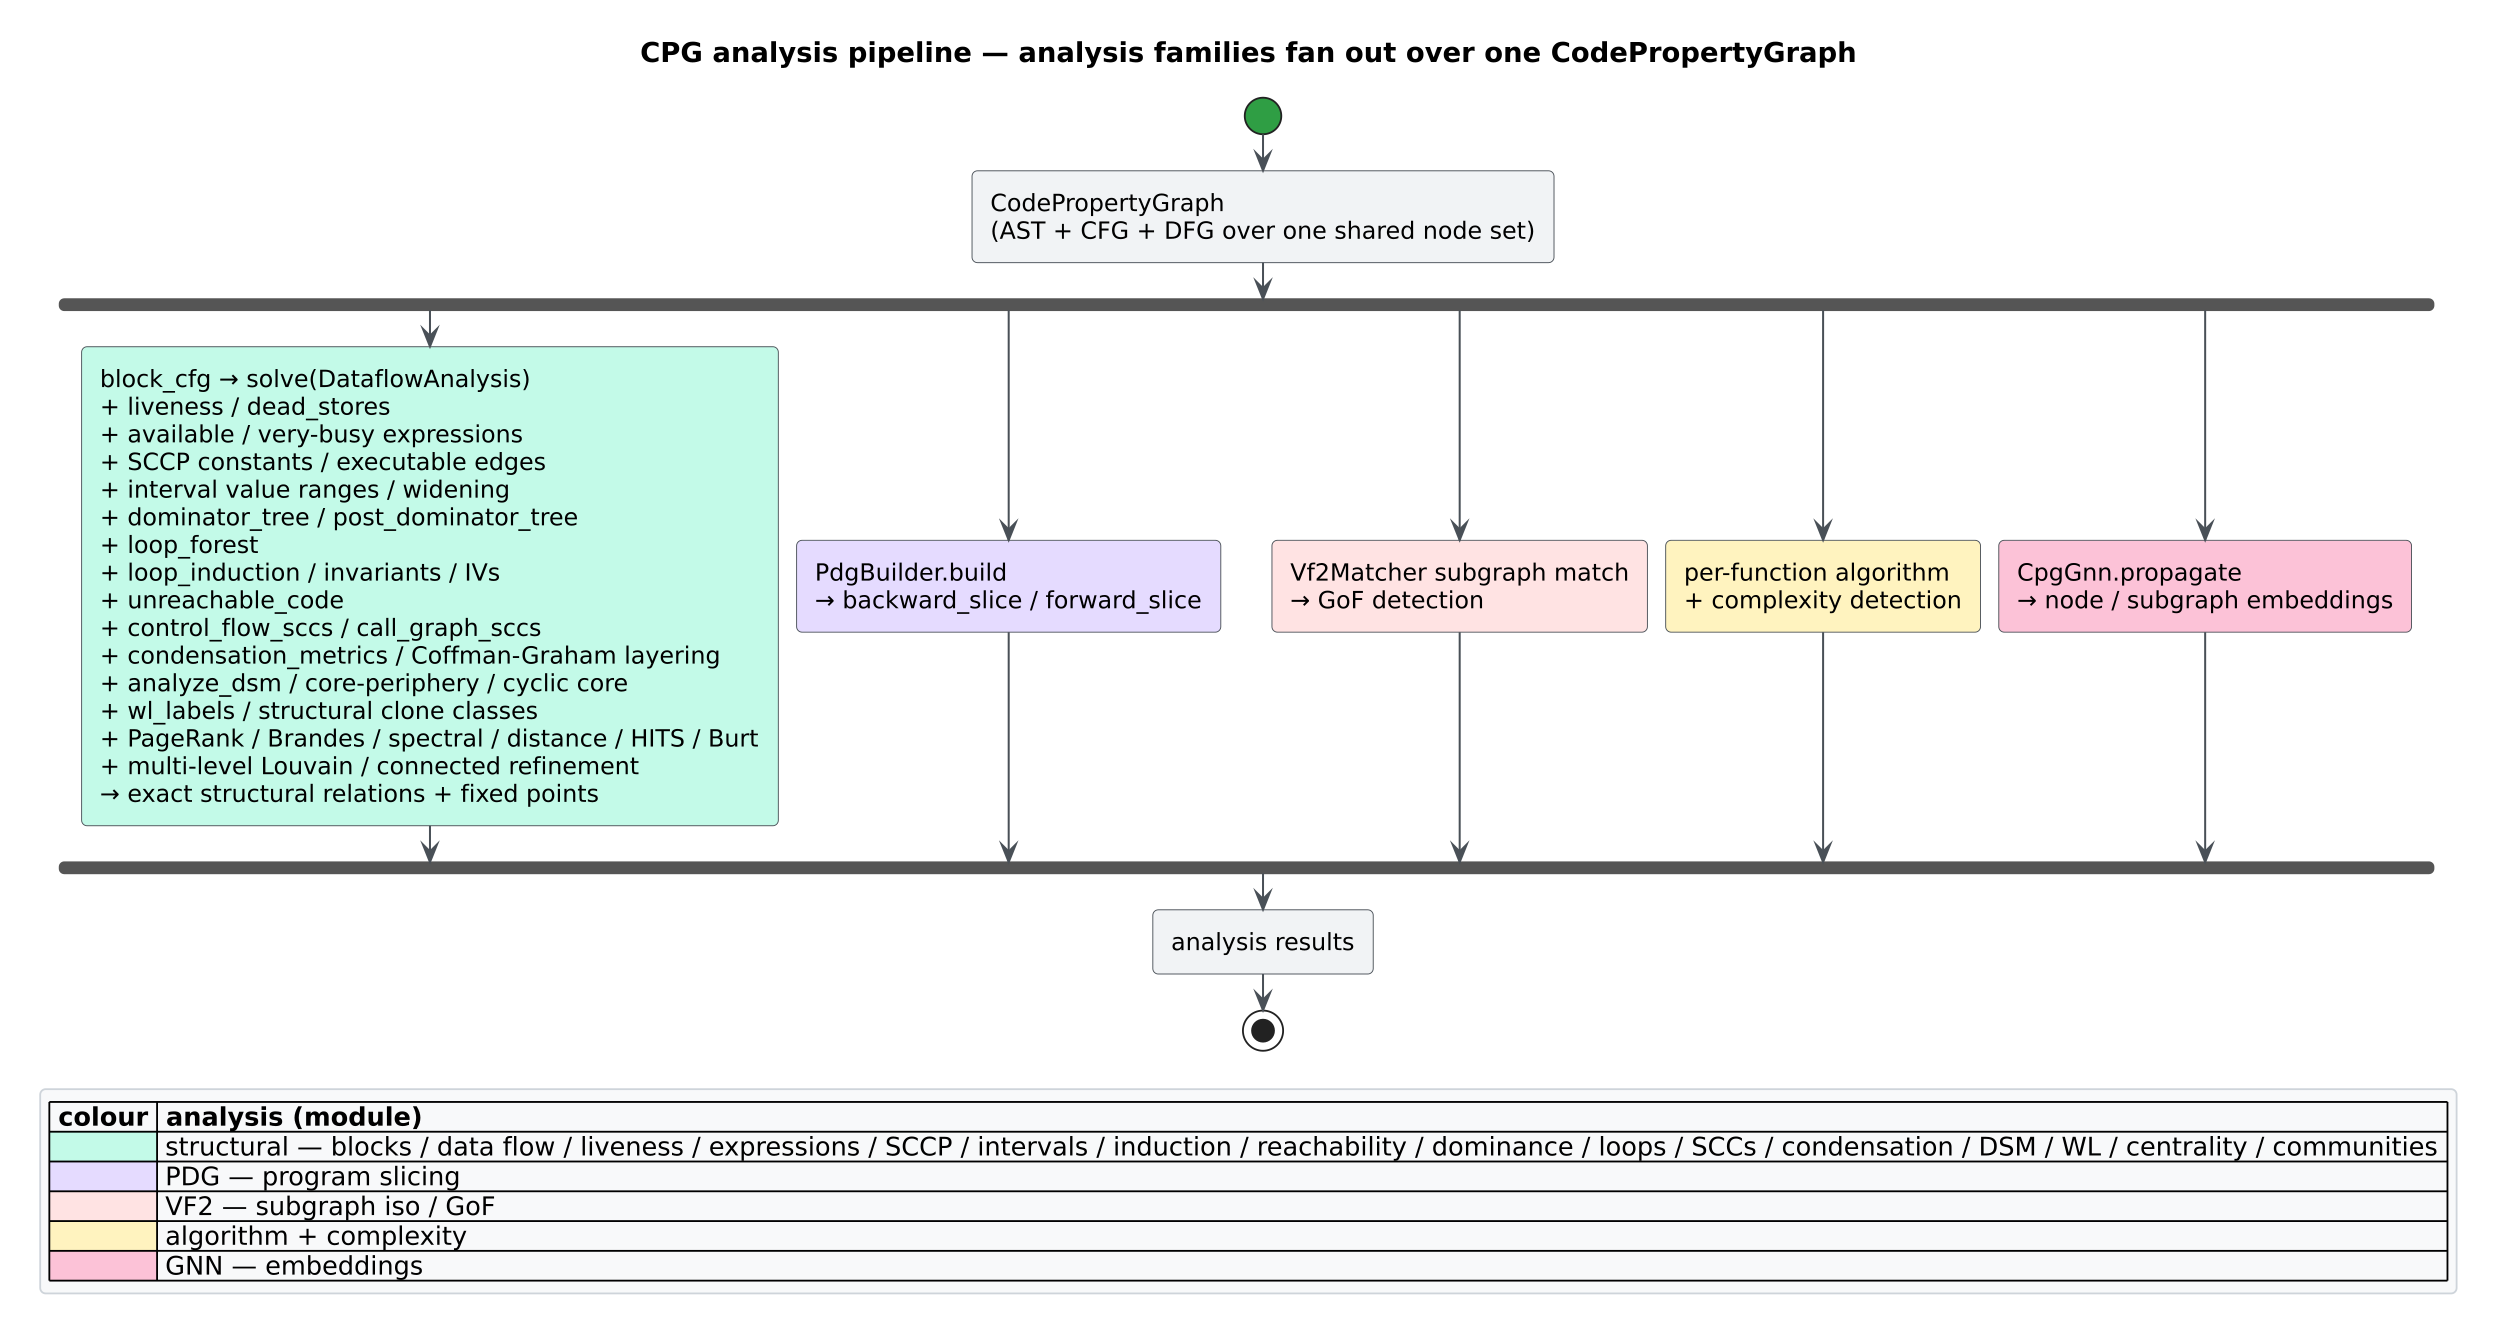
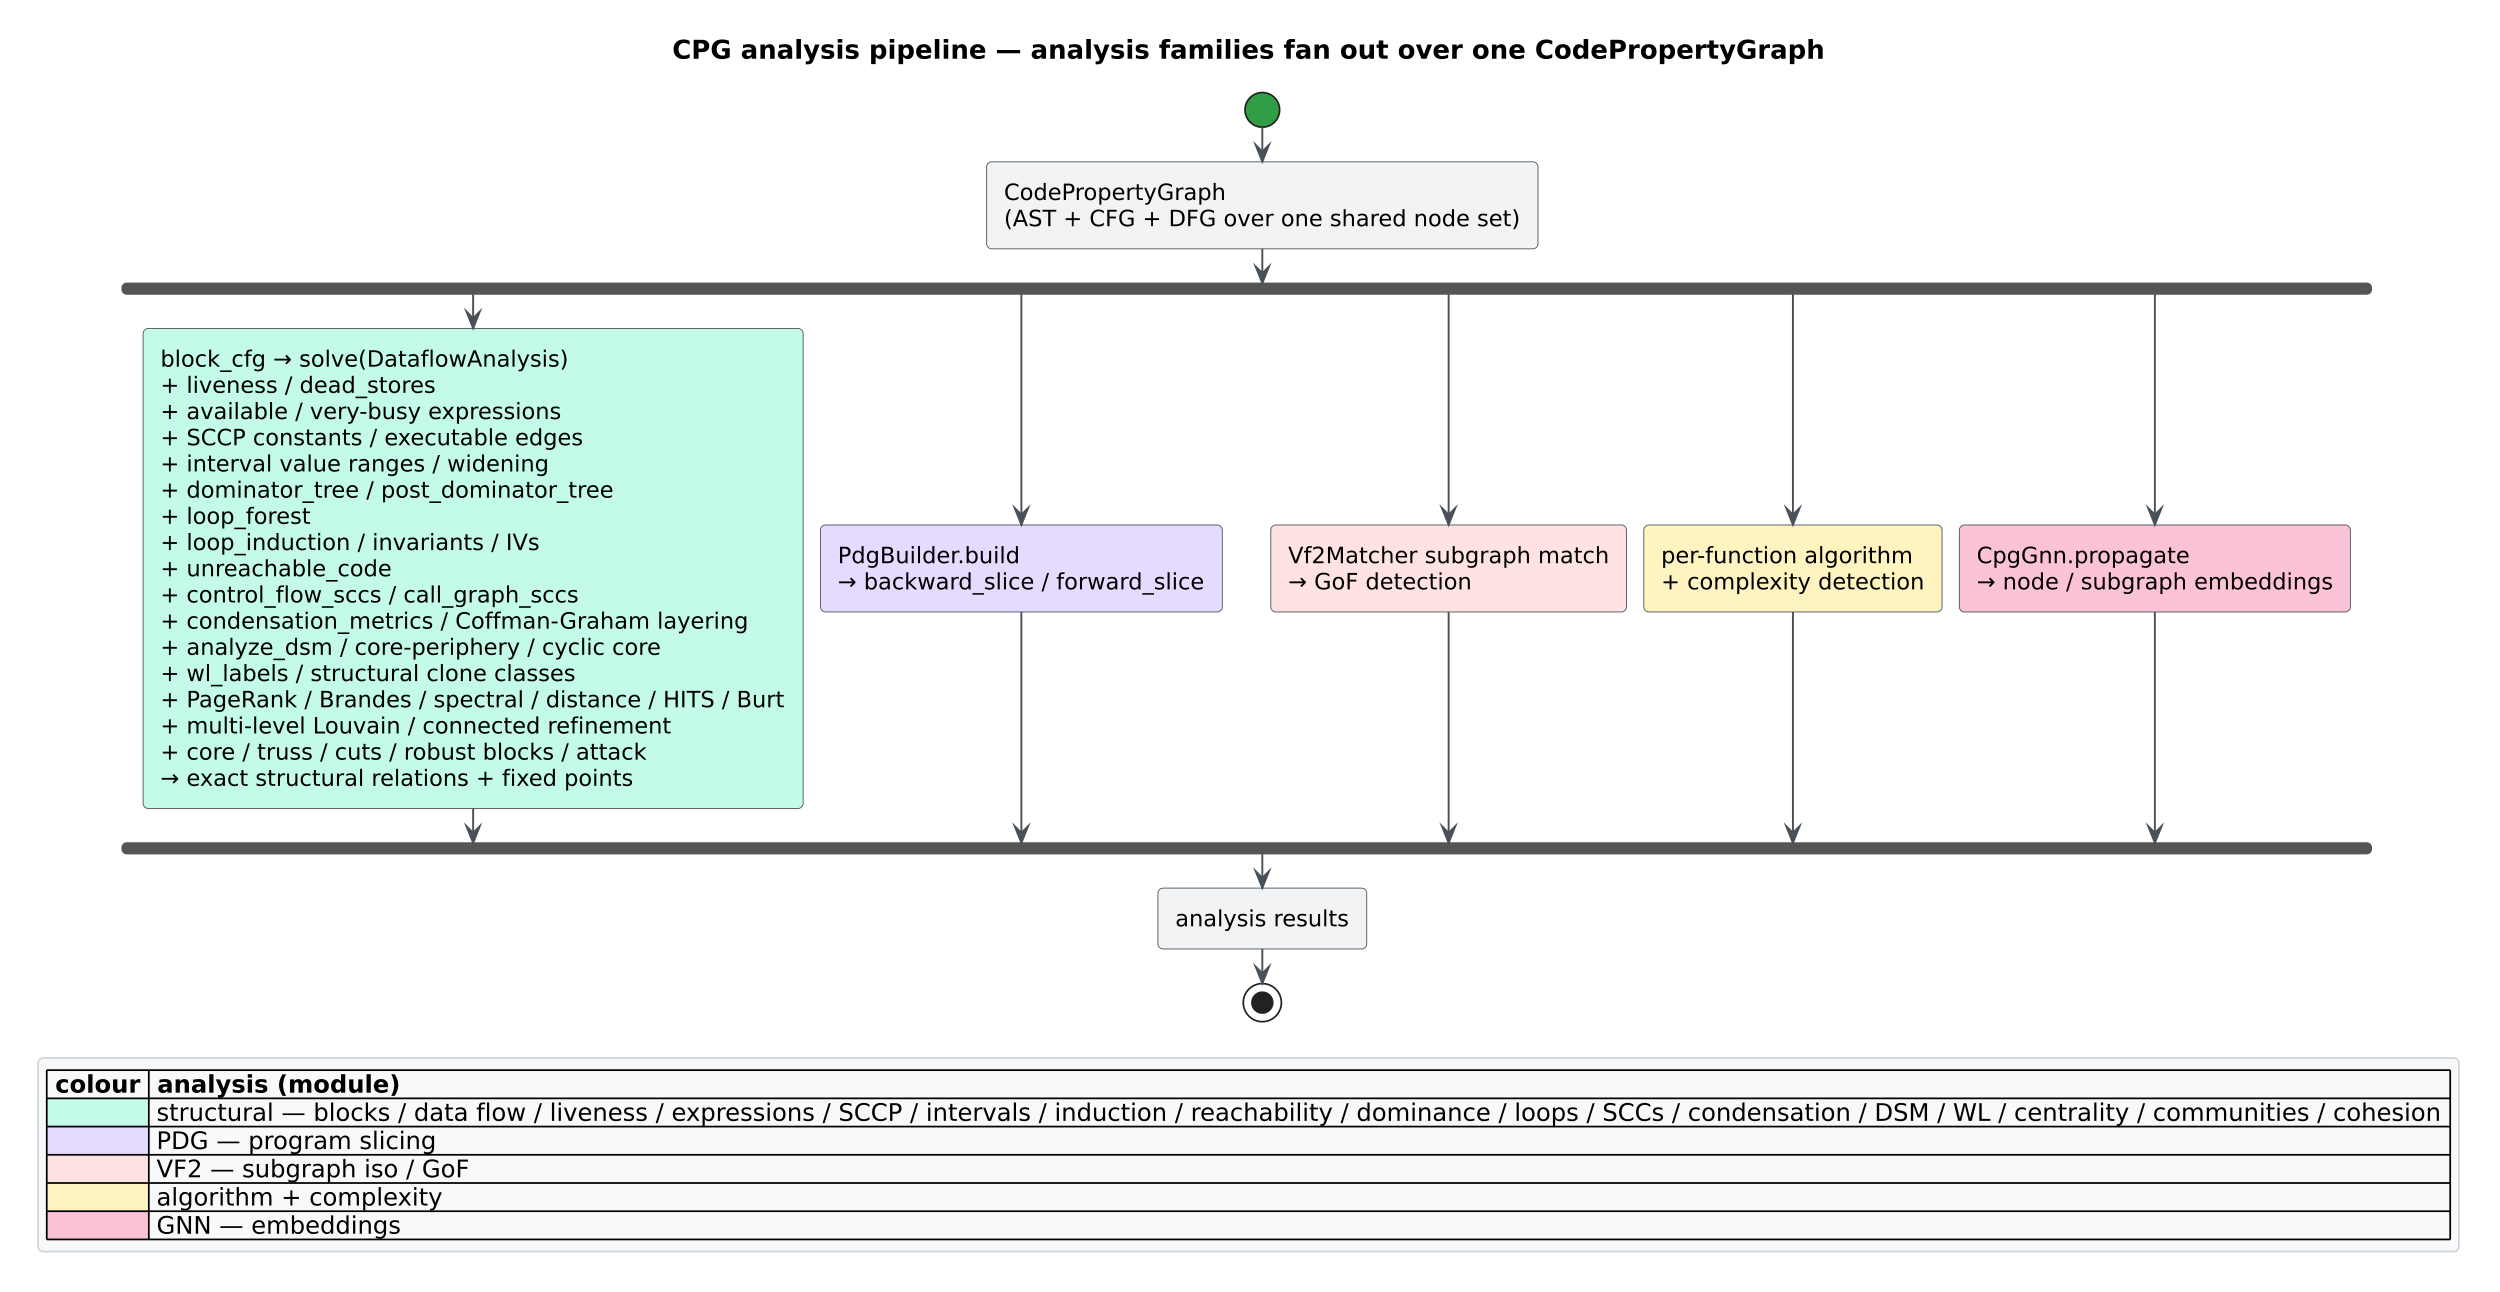
- <svg xmlns="http://www.w3.org/2000/svg" contentStyleType="text/css" data-diagram-type="ACTIVITY" height="731px" preserveAspectRatio="none" style="width:1368px;height:731px;background:#FFFFFF;" version="1.1" viewBox="0 0 1368 731" width="1368px" zoomAndPan="magnify">
+ <svg xmlns="http://www.w3.org/2000/svg" contentStyleType="text/css" data-diagram-type="ACTIVITY" height="746px" preserveAspectRatio="none" style="width:1444px;height:746px;background:#FFFFFF;" version="1.1" viewBox="0 0 1444 746" width="1444px" zoomAndPan="magnify">
  <defs />
  <g>
    <g class="title" data-source-line="2">
-       <text fill="#000000" font-family="'DejaVu Sans'" font-size="15" font-weight="700" lengthAdjust="spacing" textLength="665.662" x="350.296" y="33.923">CPG analysis pipeline — analysis families fan out over one CodePropertyGraph</text>
+       <text fill="#000000" font-family="'DejaVu Sans'" font-size="15" font-weight="700" lengthAdjust="spacing" textLength="665.662" x="388.29" y="33.923">CPG analysis pipeline — analysis families fan out over one CodePropertyGraph</text>
    </g>
-     <ellipse cx="691.127" cy="63.461" fill="#2F9E44" rx="10" ry="10" style="stroke:#222222;stroke-width:1;" />
-     <rect fill="#F1F3F5" height="50.266" rx="3" ry="3" style="stroke:#495057;stroke-width:0.5;" width="318.46" x="531.897" y="93.461" />
-     <text fill="#000000" font-family="'DejaVu Sans'" font-size="13" lengthAdjust="spacing" textLength="128.68" x="541.897" y="115.528">CodePropertyGraph</text>
-     <text fill="#000000" font-family="'DejaVu Sans'" font-size="13" lengthAdjust="spacing" textLength="298.46" x="541.897" y="130.661">(AST + CFG + DFG over one shared node set)</text>
-     <rect fill="#555555" height="6" rx="2.5" ry="2.5" style="stroke:#555555;stroke-width:1;" width="1298.927" x="32.663" y="163.727" />
-     <rect fill="#C3FAE8" height="262.125" rx="3" ry="3" style="stroke:#495057;stroke-width:0.5;" width="381.239" x="44.663" y="189.727" />
-     <text fill="#000000" font-family="'DejaVu Sans'" font-size="13" lengthAdjust="spacing" textLength="235.676" x="54.663" y="211.793">block_cfg → solve(DataflowAnalysis)</text>
-     <text fill="#000000" font-family="'DejaVu Sans'" font-size="13" lengthAdjust="spacing" textLength="159.275" x="54.663" y="226.926">+ liveness / dead_stores</text>
-     <text fill="#000000" font-family="'DejaVu Sans'" font-size="13" lengthAdjust="spacing" textLength="232.267" x="54.663" y="242.059">+ available / very-busy expressions</text>
-     <text fill="#000000" font-family="'DejaVu Sans'" font-size="13" lengthAdjust="spacing" textLength="244.74" x="54.663" y="257.192">+ SCCP constants / executable edges</text>
-     <text fill="#000000" font-family="'DejaVu Sans'" font-size="13" lengthAdjust="spacing" textLength="224.415" x="54.663" y="272.325">+ interval value ranges / widening</text>
-     <text fill="#000000" font-family="'DejaVu Sans'" font-size="13" lengthAdjust="spacing" textLength="262.285" x="54.663" y="287.457">+ dominator_tree / post_dominator_tree</text>
-     <text fill="#000000" font-family="'DejaVu Sans'" font-size="13" lengthAdjust="spacing" textLength="87.039" x="54.663" y="302.59">+ loop_forest</text>
-     <text fill="#000000" font-family="'DejaVu Sans'" font-size="13" lengthAdjust="spacing" textLength="219.019" x="54.663" y="317.723">+ loop_induction / invariants / IVs</text>
-     <text fill="#000000" font-family="'DejaVu Sans'" font-size="13" lengthAdjust="spacing" textLength="133.878" x="54.663" y="332.856">+ unreachable_code</text>
-     <text fill="#000000" font-family="'DejaVu Sans'" font-size="13" lengthAdjust="spacing" textLength="241.865" x="54.663" y="347.989">+ control_flow_sccs / call_graph_sccs</text>
-     <text fill="#000000" font-family="'DejaVu Sans'" font-size="13" lengthAdjust="spacing" textLength="339.123" x="54.663" y="363.122">+ condensation_metrics / Coffman-Graham layering</text>
-     <text fill="#000000" font-family="'DejaVu Sans'" font-size="13" lengthAdjust="spacing" textLength="289.606" x="54.663" y="378.254">+ analyze_dsm / core-periphery / cyclic core</text>
-     <text fill="#000000" font-family="'DejaVu Sans'" font-size="13" lengthAdjust="spacing" textLength="239.745" x="54.663" y="393.387">+ wl_labels / structural clone classes</text>
-     <text fill="#000000" font-family="'DejaVu Sans'" font-size="13" lengthAdjust="spacing" textLength="361.239" x="54.663" y="408.52">+ PageRank / Brandes / spectral / distance / HITS / Burt</text>
-     <text fill="#000000" font-family="'DejaVu Sans'" font-size="13" lengthAdjust="spacing" textLength="295.547" x="54.663" y="423.653">+ multi-level Louvain / connected refinement</text>
-     <text fill="#000000" font-family="'DejaVu Sans'" font-size="13" lengthAdjust="spacing" textLength="273.997" x="54.663" y="438.786">→ exact structural relations + fixed points</text>
-     <rect fill="#E5DBFF" height="50.266" rx="3" ry="3" style="stroke:#495057;stroke-width:0.5;" width="232.113" x="435.902" y="295.656" />
-     <text fill="#000000" font-family="'DejaVu Sans'" font-size="13" lengthAdjust="spacing" textLength="106.418" x="445.902" y="317.723">PdgBuilder.build</text>
-     <text fill="#000000" font-family="'DejaVu Sans'" font-size="13" lengthAdjust="spacing" textLength="212.113" x="445.902" y="332.856">→ backward_slice / forward_slice</text>
-     <rect fill="#FFE3E3" height="50.266" rx="3" ry="3" style="stroke:#495057;stroke-width:0.5;" width="205.447" x="696.015" y="295.656" />
-     <text fill="#000000" font-family="'DejaVu Sans'" font-size="13" lengthAdjust="spacing" textLength="185.447" x="706.015" y="317.723">Vf2Matcher subgraph match</text>
-     <text fill="#000000" font-family="'DejaVu Sans'" font-size="13" lengthAdjust="spacing" textLength="106.057" x="706.015" y="332.856">→ GoF detection</text>
-     <rect fill="#FFF3BF" height="50.266" rx="3" ry="3" style="stroke:#495057;stroke-width:0.5;" width="172.274" x="911.462" y="295.656" />
-     <text fill="#000000" font-family="'DejaVu Sans'" font-size="13" lengthAdjust="spacing" textLength="146.263" x="921.462" y="317.723">per-function algorithm</text>
-     <text fill="#000000" font-family="'DejaVu Sans'" font-size="13" lengthAdjust="spacing" textLength="152.274" x="921.462" y="332.856">+ complexity detection</text>
-     <rect fill="#FCC2D7" height="50.266" rx="3" ry="3" style="stroke:#495057;stroke-width:0.5;" width="225.855" x="1093.736" y="295.656" />
-     <text fill="#000000" font-family="'DejaVu Sans'" font-size="13" lengthAdjust="spacing" textLength="123.348" x="1103.736" y="317.723">CpgGnn.propagate</text>
-     <text fill="#000000" font-family="'DejaVu Sans'" font-size="13" lengthAdjust="spacing" textLength="205.855" x="1103.736" y="332.856">→ node / subgraph embeddings</text>
-     <rect fill="#555555" height="6" rx="2.5" ry="2.5" style="stroke:#555555;stroke-width:1;" width="1298.927" x="32.663" y="471.852" />
-     <rect fill="#F1F3F5" height="35.133" rx="3" ry="3" style="stroke:#495057;stroke-width:0.5;" width="120.604" x="630.825" y="497.852" />
-     <text fill="#000000" font-family="'DejaVu Sans'" font-size="13" lengthAdjust="spacing" textLength="100.604" x="640.825" y="519.918">analysis results</text>
-     <ellipse cx="691.127" cy="563.984" fill="none" rx="11" ry="11" style="stroke:#222222;stroke-width:1;" />
-     <ellipse cx="691.127" cy="563.984" fill="#222222" rx="6" ry="6" style="stroke:#222222;stroke-width:1;" />
-     <line style="stroke:#495057;stroke-width:1.1;" x1="691.127" x2="691.127" y1="73.461" y2="93.461" />
-     <polygon fill="#495057" points="687.127,83.461,691.127,93.461,695.127,83.461,691.127,87.461" style="stroke:#495057;stroke-width:1;stroke-linejoin:miter;stroke-miterlimit:10;" />
-     <line style="stroke:#495057;stroke-width:1.1;" x1="235.283" x2="235.283" y1="169.727" y2="189.727" />
-     <polygon fill="#495057" points="231.283,179.727,235.283,189.727,239.283,179.727,235.283,183.727" style="stroke:#495057;stroke-width:1;stroke-linejoin:miter;stroke-miterlimit:10;" />
-     <line style="stroke:#495057;stroke-width:1.1;" x1="551.959" x2="551.959" y1="169.727" y2="295.656" />
-     <polygon fill="#495057" points="547.959,285.656,551.959,295.656,555.959,285.656,551.959,289.656" style="stroke:#495057;stroke-width:1;stroke-linejoin:miter;stroke-miterlimit:10;" />
-     <line style="stroke:#495057;stroke-width:1.1;" x1="798.739" x2="798.739" y1="169.727" y2="295.656" />
-     <polygon fill="#495057" points="794.739,285.656,798.739,295.656,802.739,285.656,798.739,289.656" style="stroke:#495057;stroke-width:1;stroke-linejoin:miter;stroke-miterlimit:10;" />
-     <line style="stroke:#495057;stroke-width:1.1;" x1="997.599" x2="997.599" y1="169.727" y2="295.656" />
-     <polygon fill="#495057" points="993.599,285.656,997.599,295.656,1001.599,285.656,997.599,289.656" style="stroke:#495057;stroke-width:1;stroke-linejoin:miter;stroke-miterlimit:10;" />
-     <line style="stroke:#495057;stroke-width:1.1;" x1="1206.663" x2="1206.663" y1="169.727" y2="295.656" />
-     <polygon fill="#495057" points="1202.663,285.656,1206.663,295.656,1210.663,285.656,1206.663,289.656" style="stroke:#495057;stroke-width:1;stroke-linejoin:miter;stroke-miterlimit:10;" />
-     <line style="stroke:#495057;stroke-width:1.1;" x1="235.283" x2="235.283" y1="451.852" y2="471.852" />
-     <polygon fill="#495057" points="231.283,461.852,235.283,471.852,239.283,461.852,235.283,465.852" style="stroke:#495057;stroke-width:1;stroke-linejoin:miter;stroke-miterlimit:10;" />
-     <line style="stroke:#495057;stroke-width:1.1;" x1="551.959" x2="551.959" y1="345.922" y2="471.852" />
-     <polygon fill="#495057" points="547.959,461.852,551.959,471.852,555.959,461.852,551.959,465.852" style="stroke:#495057;stroke-width:1;stroke-linejoin:miter;stroke-miterlimit:10;" />
-     <line style="stroke:#495057;stroke-width:1.1;" x1="798.739" x2="798.739" y1="345.922" y2="471.852" />
-     <polygon fill="#495057" points="794.739,461.852,798.739,471.852,802.739,461.852,798.739,465.852" style="stroke:#495057;stroke-width:1;stroke-linejoin:miter;stroke-miterlimit:10;" />
-     <line style="stroke:#495057;stroke-width:1.1;" x1="997.599" x2="997.599" y1="345.922" y2="471.852" />
-     <polygon fill="#495057" points="993.599,461.852,997.599,471.852,1001.599,461.852,997.599,465.852" style="stroke:#495057;stroke-width:1;stroke-linejoin:miter;stroke-miterlimit:10;" />
-     <line style="stroke:#495057;stroke-width:1.1;" x1="1206.663" x2="1206.663" y1="345.922" y2="471.852" />
-     <polygon fill="#495057" points="1202.663,461.852,1206.663,471.852,1210.663,461.852,1206.663,465.852" style="stroke:#495057;stroke-width:1;stroke-linejoin:miter;stroke-miterlimit:10;" />
-     <line style="stroke:#495057;stroke-width:1.1;" x1="691.127" x2="691.127" y1="143.727" y2="163.727" />
-     <polygon fill="#495057" points="687.127,153.727,691.127,163.727,695.127,153.727,691.127,157.727" style="stroke:#495057;stroke-width:1;stroke-linejoin:miter;stroke-miterlimit:10;" />
-     <line style="stroke:#495057;stroke-width:1.1;" x1="691.127" x2="691.127" y1="477.852" y2="497.852" />
-     <polygon fill="#495057" points="687.127,487.852,691.127,497.852,695.127,487.852,691.127,491.852" style="stroke:#495057;stroke-width:1;stroke-linejoin:miter;stroke-miterlimit:10;" />
-     <line style="stroke:#495057;stroke-width:1.1;" x1="691.127" x2="691.127" y1="532.984" y2="552.984" />
-     <polygon fill="#495057" points="687.127,542.984,691.127,552.984,695.127,542.984,691.127,546.984" style="stroke:#495057;stroke-width:1;stroke-linejoin:miter;stroke-miterlimit:10;" />
-     <g class="legend" data-source-line="38">
-       <rect fill="#F8F9FA" height="111.781" rx="3" ry="3" style="stroke:#CED4DA;stroke-width:1;" width="1322.254" x="22" y="595.984" />
-       <text fill="#000000" font-family="'DejaVu Sans'" font-size="14" font-weight="700" lengthAdjust="spacing" textLength="49.205" x="31.874" y="615.98">colour</text>
-       <text fill="#000000" font-family="'DejaVu Sans'" font-size="14" font-weight="700" lengthAdjust="spacing" textLength="140.41" x="90.827" y="615.98">analysis (module)</text>
-       <rect fill="#C3FAE8" height="16.297" style="stroke:none;stroke-width:1;" width="58.953" x="27" y="619.281" />
-       <text fill="#000000" font-family="'DejaVu Sans'" font-size="14" lengthAdjust="spacing" textLength="4.45" x="27" y="632.276"> </text>
-       <text fill="#000000" font-family="'DejaVu Sans'" font-size="14" lengthAdjust="spacing" textLength="1244.4" x="90.403" y="632.276">structural — blocks / data flow / liveness / expressions / SCCP / intervals / induction / reachability / dominance / loops / SCCs / condensation / DSM / WL / centrality / communities</text>
-       <rect fill="#E5DBFF" height="16.297" style="stroke:none;stroke-width:1;" width="58.953" x="27" y="635.578" />
-       <text fill="#000000" font-family="'DejaVu Sans'" font-size="14" lengthAdjust="spacing" textLength="4.45" x="27" y="648.573"> </text>
-       <text fill="#000000" font-family="'DejaVu Sans'" font-size="14" lengthAdjust="spacing" textLength="161.909" x="90.403" y="648.573">PDG — program slicing</text>
-       <rect fill="#FFE3E3" height="16.297" style="stroke:none;stroke-width:1;" width="58.953" x="27" y="651.875" />
-       <text fill="#000000" font-family="'DejaVu Sans'" font-size="14" lengthAdjust="spacing" textLength="4.45" x="27" y="664.87"> </text>
-       <text fill="#000000" font-family="'DejaVu Sans'" font-size="14" lengthAdjust="spacing" textLength="180.756" x="90.403" y="664.87">VF2 — subgraph iso / GoF</text>
-       <rect fill="#FFF3BF" height="16.297" style="stroke:none;stroke-width:1;" width="58.953" x="27" y="668.172" />
-       <text fill="#000000" font-family="'DejaVu Sans'" font-size="14" lengthAdjust="spacing" textLength="4.45" x="27" y="681.167"> </text>
-       <text fill="#000000" font-family="'DejaVu Sans'" font-size="14" lengthAdjust="spacing" textLength="165.436" x="90.403" y="681.167">algorithm + complexity</text>
-       <rect fill="#FCC2D7" height="16.297" style="stroke:none;stroke-width:1;" width="58.953" x="27" y="684.469" />
-       <text fill="#000000" font-family="'DejaVu Sans'" font-size="14" lengthAdjust="spacing" textLength="4.45" x="27" y="697.464"> </text>
-       <text fill="#000000" font-family="'DejaVu Sans'" font-size="14" lengthAdjust="spacing" textLength="141.162" x="90.403" y="697.464">GNN — embeddings</text>
-       <line style="stroke:#000000;stroke-width:1;" x1="27" x2="1339.254" y1="602.984" y2="602.984" />
-       <line style="stroke:#000000;stroke-width:1;" x1="27" x2="1339.254" y1="619.281" y2="619.281" />
-       <line style="stroke:#000000;stroke-width:1;" x1="27" x2="1339.254" y1="635.578" y2="635.578" />
-       <line style="stroke:#000000;stroke-width:1;" x1="27" x2="1339.254" y1="651.875" y2="651.875" />
-       <line style="stroke:#000000;stroke-width:1;" x1="27" x2="1339.254" y1="668.172" y2="668.172" />
-       <line style="stroke:#000000;stroke-width:1;" x1="27" x2="1339.254" y1="684.469" y2="684.469" />
-       <line style="stroke:#000000;stroke-width:1;" x1="27" x2="1339.254" y1="700.766" y2="700.766" />
-       <line style="stroke:#000000;stroke-width:1;" x1="27" x2="27" y1="602.984" y2="700.766" />
-       <line style="stroke:#000000;stroke-width:1;" x1="85.953" x2="85.953" y1="602.984" y2="700.766" />
-       <line style="stroke:#000000;stroke-width:1;" x1="1339.254" x2="1339.254" y1="602.984" y2="700.766" />
+     <ellipse cx="729.121" cy="63.461" fill="#2F9E44" rx="10" ry="10" style="stroke:#222222;stroke-width:1;" />
+     <rect fill="#F1F3F5" height="50.266" rx="3" ry="3" style="stroke:#495057;stroke-width:0.5;" width="318.46" x="569.891" y="93.461" />
+     <text fill="#000000" font-family="'DejaVu Sans'" font-size="13" lengthAdjust="spacing" textLength="128.68" x="579.891" y="115.528">CodePropertyGraph</text>
+     <text fill="#000000" font-family="'DejaVu Sans'" font-size="13" lengthAdjust="spacing" textLength="298.46" x="579.891" y="130.661">(AST + CFG + DFG over one shared node set)</text>
+     <rect fill="#555555" height="6" rx="2.5" ry="2.5" style="stroke:#555555;stroke-width:1;" width="1298.927" x="70.657" y="163.727" />
+     <rect fill="#C3FAE8" height="277.258" rx="3" ry="3" style="stroke:#495057;stroke-width:0.5;" width="381.239" x="82.657" y="189.727" />
+     <text fill="#000000" font-family="'DejaVu Sans'" font-size="13" lengthAdjust="spacing" textLength="235.676" x="92.657" y="211.793">block_cfg → solve(DataflowAnalysis)</text>
+     <text fill="#000000" font-family="'DejaVu Sans'" font-size="13" lengthAdjust="spacing" textLength="159.275" x="92.657" y="226.926">+ liveness / dead_stores</text>
+     <text fill="#000000" font-family="'DejaVu Sans'" font-size="13" lengthAdjust="spacing" textLength="232.267" x="92.657" y="242.059">+ available / very-busy expressions</text>
+     <text fill="#000000" font-family="'DejaVu Sans'" font-size="13" lengthAdjust="spacing" textLength="244.74" x="92.657" y="257.192">+ SCCP constants / executable edges</text>
+     <text fill="#000000" font-family="'DejaVu Sans'" font-size="13" lengthAdjust="spacing" textLength="224.415" x="92.657" y="272.325">+ interval value ranges / widening</text>
+     <text fill="#000000" font-family="'DejaVu Sans'" font-size="13" lengthAdjust="spacing" textLength="262.285" x="92.657" y="287.457">+ dominator_tree / post_dominator_tree</text>
+     <text fill="#000000" font-family="'DejaVu Sans'" font-size="13" lengthAdjust="spacing" textLength="87.039" x="92.657" y="302.59">+ loop_forest</text>
+     <text fill="#000000" font-family="'DejaVu Sans'" font-size="13" lengthAdjust="spacing" textLength="219.019" x="92.657" y="317.723">+ loop_induction / invariants / IVs</text>
+     <text fill="#000000" font-family="'DejaVu Sans'" font-size="13" lengthAdjust="spacing" textLength="133.878" x="92.657" y="332.856">+ unreachable_code</text>
+     <text fill="#000000" font-family="'DejaVu Sans'" font-size="13" lengthAdjust="spacing" textLength="241.865" x="92.657" y="347.989">+ control_flow_sccs / call_graph_sccs</text>
+     <text fill="#000000" font-family="'DejaVu Sans'" font-size="13" lengthAdjust="spacing" textLength="339.123" x="92.657" y="363.122">+ condensation_metrics / Coffman-Graham layering</text>
+     <text fill="#000000" font-family="'DejaVu Sans'" font-size="13" lengthAdjust="spacing" textLength="289.606" x="92.657" y="378.254">+ analyze_dsm / core-periphery / cyclic core</text>
+     <text fill="#000000" font-family="'DejaVu Sans'" font-size="13" lengthAdjust="spacing" textLength="239.745" x="92.657" y="393.387">+ wl_labels / structural clone classes</text>
+     <text fill="#000000" font-family="'DejaVu Sans'" font-size="13" lengthAdjust="spacing" textLength="361.239" x="92.657" y="408.52">+ PageRank / Brandes / spectral / distance / HITS / Burt</text>
+     <text fill="#000000" font-family="'DejaVu Sans'" font-size="13" lengthAdjust="spacing" textLength="295.547" x="92.657" y="423.653">+ multi-level Louvain / connected refinement</text>
+     <text fill="#000000" font-family="'DejaVu Sans'" font-size="13" lengthAdjust="spacing" textLength="281.392" x="92.657" y="438.786">+ core / truss / cuts / robust blocks / attack</text>
+     <text fill="#000000" font-family="'DejaVu Sans'" font-size="13" lengthAdjust="spacing" textLength="273.997" x="92.657" y="453.918">→ exact structural relations + fixed points</text>
+     <rect fill="#E5DBFF" height="50.266" rx="3" ry="3" style="stroke:#495057;stroke-width:0.5;" width="232.113" x="473.896" y="303.223" />
+     <text fill="#000000" font-family="'DejaVu Sans'" font-size="13" lengthAdjust="spacing" textLength="106.418" x="483.896" y="325.29">PdgBuilder.build</text>
+     <text fill="#000000" font-family="'DejaVu Sans'" font-size="13" lengthAdjust="spacing" textLength="212.113" x="483.896" y="340.422">→ backward_slice / forward_slice</text>
+     <rect fill="#FFE3E3" height="50.266" rx="3" ry="3" style="stroke:#495057;stroke-width:0.5;" width="205.447" x="734.01" y="303.223" />
+     <text fill="#000000" font-family="'DejaVu Sans'" font-size="13" lengthAdjust="spacing" textLength="185.447" x="744.01" y="325.29">Vf2Matcher subgraph match</text>
+     <text fill="#000000" font-family="'DejaVu Sans'" font-size="13" lengthAdjust="spacing" textLength="106.057" x="744.01" y="340.422">→ GoF detection</text>
+     <rect fill="#FFF3BF" height="50.266" rx="3" ry="3" style="stroke:#495057;stroke-width:0.5;" width="172.274" x="949.456" y="303.223" />
+     <text fill="#000000" font-family="'DejaVu Sans'" font-size="13" lengthAdjust="spacing" textLength="146.263" x="959.456" y="325.29">per-function algorithm</text>
+     <text fill="#000000" font-family="'DejaVu Sans'" font-size="13" lengthAdjust="spacing" textLength="152.274" x="959.456" y="340.422">+ complexity detection</text>
+     <rect fill="#FCC2D7" height="50.266" rx="3" ry="3" style="stroke:#495057;stroke-width:0.5;" width="225.855" x="1131.73" y="303.223" />
+     <text fill="#000000" font-family="'DejaVu Sans'" font-size="13" lengthAdjust="spacing" textLength="123.348" x="1141.73" y="325.29">CpgGnn.propagate</text>
+     <text fill="#000000" font-family="'DejaVu Sans'" font-size="13" lengthAdjust="spacing" textLength="205.855" x="1141.73" y="340.422">→ node / subgraph embeddings</text>
+     <rect fill="#555555" height="6" rx="2.5" ry="2.5" style="stroke:#555555;stroke-width:1;" width="1298.927" x="70.657" y="486.984" />
+     <rect fill="#F1F3F5" height="35.133" rx="3" ry="3" style="stroke:#495057;stroke-width:0.5;" width="120.604" x="668.819" y="512.984" />
+     <text fill="#000000" font-family="'DejaVu Sans'" font-size="13" lengthAdjust="spacing" textLength="100.604" x="678.819" y="535.051">analysis results</text>
+     <ellipse cx="729.121" cy="579.117" fill="none" rx="11" ry="11" style="stroke:#222222;stroke-width:1;" />
+     <ellipse cx="729.121" cy="579.117" fill="#222222" rx="6" ry="6" style="stroke:#222222;stroke-width:1;" />
+     <line style="stroke:#495057;stroke-width:1.1;" x1="729.121" x2="729.121" y1="73.461" y2="93.461" />
+     <polygon fill="#495057" points="725.121,83.461,729.121,93.461,733.121,83.461,729.121,87.461" style="stroke:#495057;stroke-width:1;stroke-linejoin:miter;stroke-miterlimit:10;" />
+     <line style="stroke:#495057;stroke-width:1.1;" x1="273.277" x2="273.277" y1="169.727" y2="189.727" />
+     <polygon fill="#495057" points="269.277,179.727,273.277,189.727,277.277,179.727,273.277,183.727" style="stroke:#495057;stroke-width:1;stroke-linejoin:miter;stroke-miterlimit:10;" />
+     <line style="stroke:#495057;stroke-width:1.1;" x1="589.953" x2="589.953" y1="169.727" y2="303.223" />
+     <polygon fill="#495057" points="585.953,293.223,589.953,303.223,593.953,293.223,589.953,297.223" style="stroke:#495057;stroke-width:1;stroke-linejoin:miter;stroke-miterlimit:10;" />
+     <line style="stroke:#495057;stroke-width:1.1;" x1="836.733" x2="836.733" y1="169.727" y2="303.223" />
+     <polygon fill="#495057" points="832.733,293.223,836.733,303.223,840.733,293.223,836.733,297.223" style="stroke:#495057;stroke-width:1;stroke-linejoin:miter;stroke-miterlimit:10;" />
+     <line style="stroke:#495057;stroke-width:1.1;" x1="1035.593" x2="1035.593" y1="169.727" y2="303.223" />
+     <polygon fill="#495057" points="1031.593,293.223,1035.593,303.223,1039.593,293.223,1035.593,297.223" style="stroke:#495057;stroke-width:1;stroke-linejoin:miter;stroke-miterlimit:10;" />
+     <line style="stroke:#495057;stroke-width:1.1;" x1="1244.658" x2="1244.658" y1="169.727" y2="303.223" />
+     <polygon fill="#495057" points="1240.658,293.223,1244.658,303.223,1248.658,293.223,1244.658,297.223" style="stroke:#495057;stroke-width:1;stroke-linejoin:miter;stroke-miterlimit:10;" />
+     <line style="stroke:#495057;stroke-width:1.1;" x1="273.277" x2="273.277" y1="466.984" y2="486.984" />
+     <polygon fill="#495057" points="269.277,476.984,273.277,486.984,277.277,476.984,273.277,480.984" style="stroke:#495057;stroke-width:1;stroke-linejoin:miter;stroke-miterlimit:10;" />
+     <line style="stroke:#495057;stroke-width:1.1;" x1="589.953" x2="589.953" y1="353.488" y2="486.984" />
+     <polygon fill="#495057" points="585.953,476.984,589.953,486.984,593.953,476.984,589.953,480.984" style="stroke:#495057;stroke-width:1;stroke-linejoin:miter;stroke-miterlimit:10;" />
+     <line style="stroke:#495057;stroke-width:1.1;" x1="836.733" x2="836.733" y1="353.488" y2="486.984" />
+     <polygon fill="#495057" points="832.733,476.984,836.733,486.984,840.733,476.984,836.733,480.984" style="stroke:#495057;stroke-width:1;stroke-linejoin:miter;stroke-miterlimit:10;" />
+     <line style="stroke:#495057;stroke-width:1.1;" x1="1035.593" x2="1035.593" y1="353.488" y2="486.984" />
+     <polygon fill="#495057" points="1031.593,476.984,1035.593,486.984,1039.593,476.984,1035.593,480.984" style="stroke:#495057;stroke-width:1;stroke-linejoin:miter;stroke-miterlimit:10;" />
+     <line style="stroke:#495057;stroke-width:1.1;" x1="1244.658" x2="1244.658" y1="353.488" y2="486.984" />
+     <polygon fill="#495057" points="1240.658,476.984,1244.658,486.984,1248.658,476.984,1244.658,480.984" style="stroke:#495057;stroke-width:1;stroke-linejoin:miter;stroke-miterlimit:10;" />
+     <line style="stroke:#495057;stroke-width:1.1;" x1="729.121" x2="729.121" y1="143.727" y2="163.727" />
+     <polygon fill="#495057" points="725.121,153.727,729.121,163.727,733.121,153.727,729.121,157.727" style="stroke:#495057;stroke-width:1;stroke-linejoin:miter;stroke-miterlimit:10;" />
+     <line style="stroke:#495057;stroke-width:1.1;" x1="729.121" x2="729.121" y1="492.984" y2="512.984" />
+     <polygon fill="#495057" points="725.121,502.984,729.121,512.984,733.121,502.984,729.121,506.984" style="stroke:#495057;stroke-width:1;stroke-linejoin:miter;stroke-miterlimit:10;" />
+     <line style="stroke:#495057;stroke-width:1.1;" x1="729.121" x2="729.121" y1="548.117" y2="568.117" />
+     <polygon fill="#495057" points="725.121,558.117,729.121,568.117,733.121,558.117,729.121,562.117" style="stroke:#495057;stroke-width:1;stroke-linejoin:miter;stroke-miterlimit:10;" />
+     <g class="legend" data-source-line="39">
+       <rect fill="#F8F9FA" height="111.781" rx="3" ry="3" style="stroke:#CED4DA;stroke-width:1;" width="1398.242" x="22" y="611.117" />
+       <text fill="#000000" font-family="'DejaVu Sans'" font-size="14" font-weight="700" lengthAdjust="spacing" textLength="49.205" x="31.874" y="631.112">colour</text>
+       <text fill="#000000" font-family="'DejaVu Sans'" font-size="14" font-weight="700" lengthAdjust="spacing" textLength="140.41" x="90.827" y="631.112">analysis (module)</text>
+       <rect fill="#C3FAE8" height="16.297" style="stroke:none;stroke-width:1;" width="58.953" x="27" y="634.414" />
+       <text fill="#000000" font-family="'DejaVu Sans'" font-size="14" lengthAdjust="spacing" textLength="4.45" x="27" y="647.409"> </text>
+       <text fill="#000000" font-family="'DejaVu Sans'" font-size="14" lengthAdjust="spacing" textLength="1320.389" x="90.403" y="647.409">structural — blocks / data flow / liveness / expressions / SCCP / intervals / induction / reachability / dominance / loops / SCCs / condensation / DSM / WL / centrality / communities / cohesion</text>
+       <rect fill="#E5DBFF" height="16.297" style="stroke:none;stroke-width:1;" width="58.953" x="27" y="650.711" />
+       <text fill="#000000" font-family="'DejaVu Sans'" font-size="14" lengthAdjust="spacing" textLength="4.45" x="27" y="663.706"> </text>
+       <text fill="#000000" font-family="'DejaVu Sans'" font-size="14" lengthAdjust="spacing" textLength="161.909" x="90.403" y="663.706">PDG — program slicing</text>
+       <rect fill="#FFE3E3" height="16.297" style="stroke:none;stroke-width:1;" width="58.953" x="27" y="667.008" />
+       <text fill="#000000" font-family="'DejaVu Sans'" font-size="14" lengthAdjust="spacing" textLength="4.45" x="27" y="680.003"> </text>
+       <text fill="#000000" font-family="'DejaVu Sans'" font-size="14" lengthAdjust="spacing" textLength="180.756" x="90.403" y="680.003">VF2 — subgraph iso / GoF</text>
+       <rect fill="#FFF3BF" height="16.297" style="stroke:none;stroke-width:1;" width="58.953" x="27" y="683.305" />
+       <text fill="#000000" font-family="'DejaVu Sans'" font-size="14" lengthAdjust="spacing" textLength="4.45" x="27" y="696.3"> </text>
+       <text fill="#000000" font-family="'DejaVu Sans'" font-size="14" lengthAdjust="spacing" textLength="165.436" x="90.403" y="696.3">algorithm + complexity</text>
+       <rect fill="#FCC2D7" height="16.297" style="stroke:none;stroke-width:1;" width="58.953" x="27" y="699.602" />
+       <text fill="#000000" font-family="'DejaVu Sans'" font-size="14" lengthAdjust="spacing" textLength="4.45" x="27" y="712.597"> </text>
+       <text fill="#000000" font-family="'DejaVu Sans'" font-size="14" lengthAdjust="spacing" textLength="141.162" x="90.403" y="712.597">GNN — embeddings</text>
+       <line style="stroke:#000000;stroke-width:1;" x1="27" x2="1415.242" y1="618.117" y2="618.117" />
+       <line style="stroke:#000000;stroke-width:1;" x1="27" x2="1415.242" y1="634.414" y2="634.414" />
+       <line style="stroke:#000000;stroke-width:1;" x1="27" x2="1415.242" y1="650.711" y2="650.711" />
+       <line style="stroke:#000000;stroke-width:1;" x1="27" x2="1415.242" y1="667.008" y2="667.008" />
+       <line style="stroke:#000000;stroke-width:1;" x1="27" x2="1415.242" y1="683.305" y2="683.305" />
+       <line style="stroke:#000000;stroke-width:1;" x1="27" x2="1415.242" y1="699.602" y2="699.602" />
+       <line style="stroke:#000000;stroke-width:1;" x1="27" x2="1415.242" y1="715.898" y2="715.898" />
+       <line style="stroke:#000000;stroke-width:1;" x1="27" x2="27" y1="618.117" y2="715.898" />
+       <line style="stroke:#000000;stroke-width:1;" x1="85.953" x2="85.953" y1="618.117" y2="715.898" />
+       <line style="stroke:#000000;stroke-width:1;" x1="1415.242" x2="1415.242" y1="618.117" y2="715.898" />
    </g>
  </g>
</svg>
